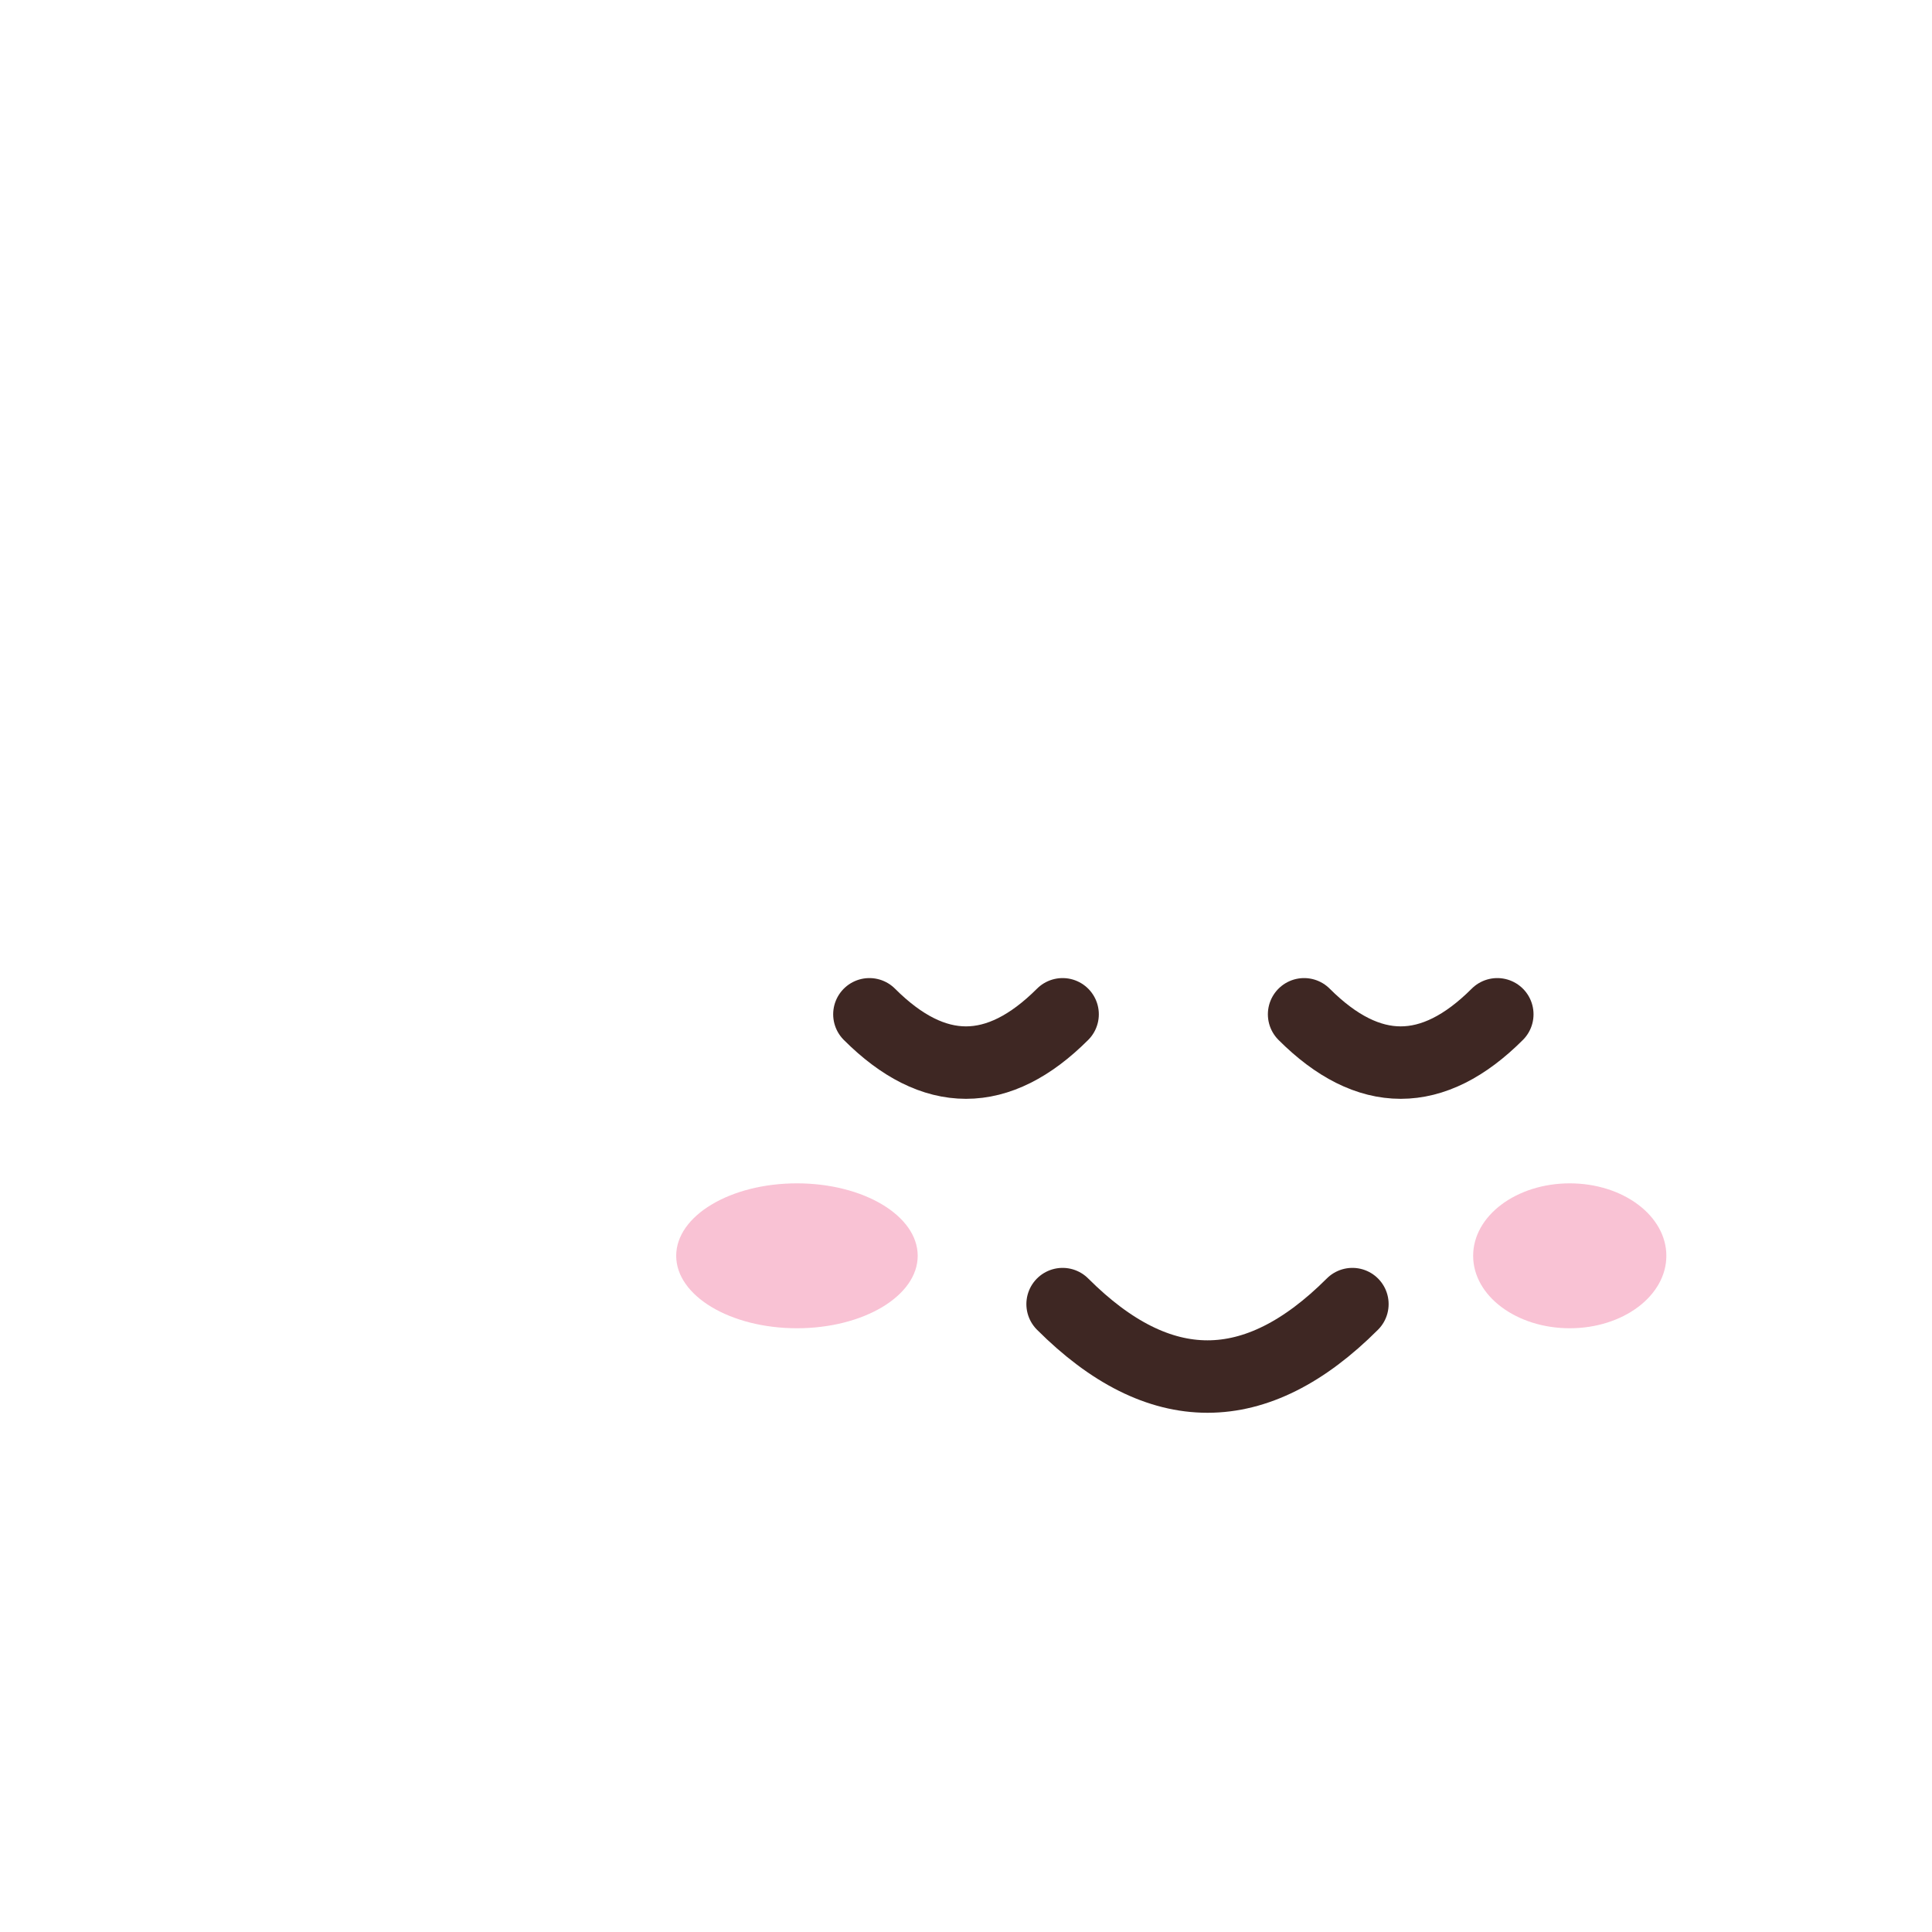
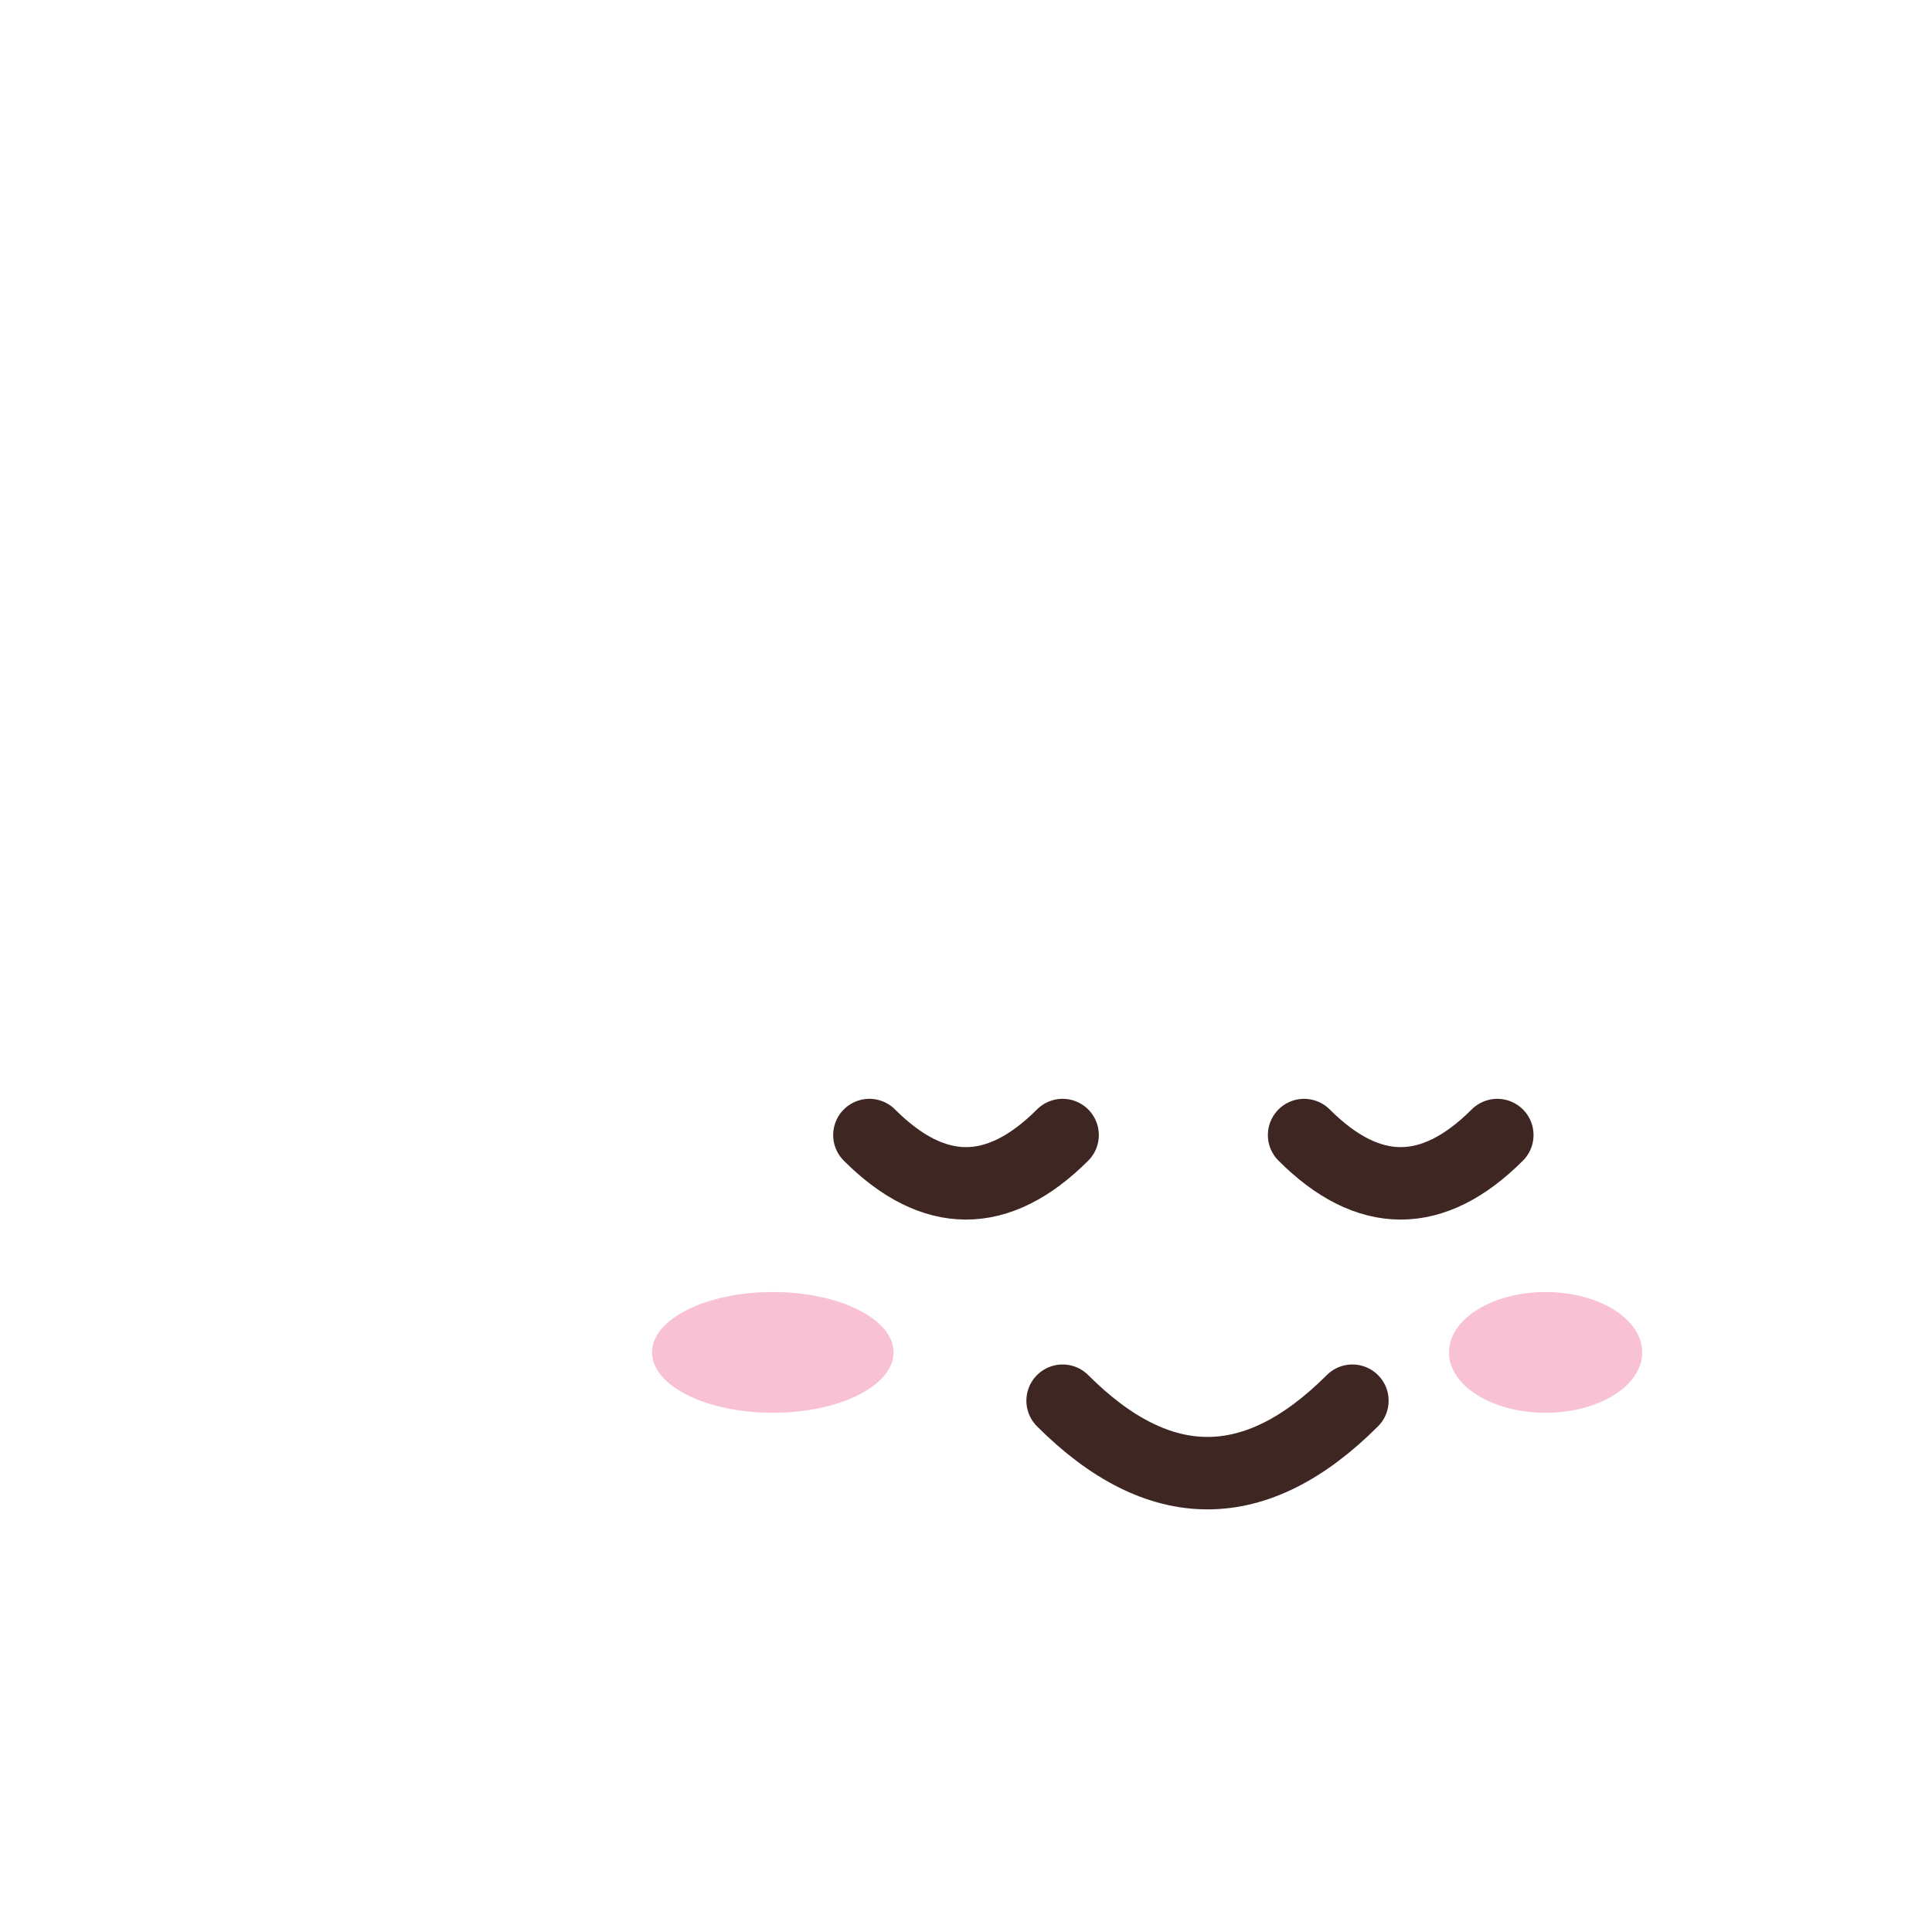
<svg xmlns="http://www.w3.org/2000/svg" width="80" height="80" viewBox="0 0 80 80">
  <g fill="#F48FB1" opacity="0.55">
-     <ellipse cx="33" cy="52" rx="5" ry="3" />
-     <ellipse cx="65" cy="52" rx="4" ry="3" />
+     <ellipse cx="32" cy="56" rx="5" ry="2.5" />
+     <ellipse cx="64" cy="56" rx="4" ry="2.5" />
  </g>
  <g fill="none" stroke="#3E2723" stroke-width="3" stroke-linecap="round">
-     <path d="M36 42 Q40 46 44 42" />
-     <path d="M54 42 Q58 46 62 42" />
-     <path d="M44 54 Q50 60 56 54" />
+     <path d="M36 47 Q40 51 44 47" />
+     <path d="M54 47 Q58 51 62 47" />
+     <path d="M44 58 Q50 64 56 58" />
  </g>
</svg>
